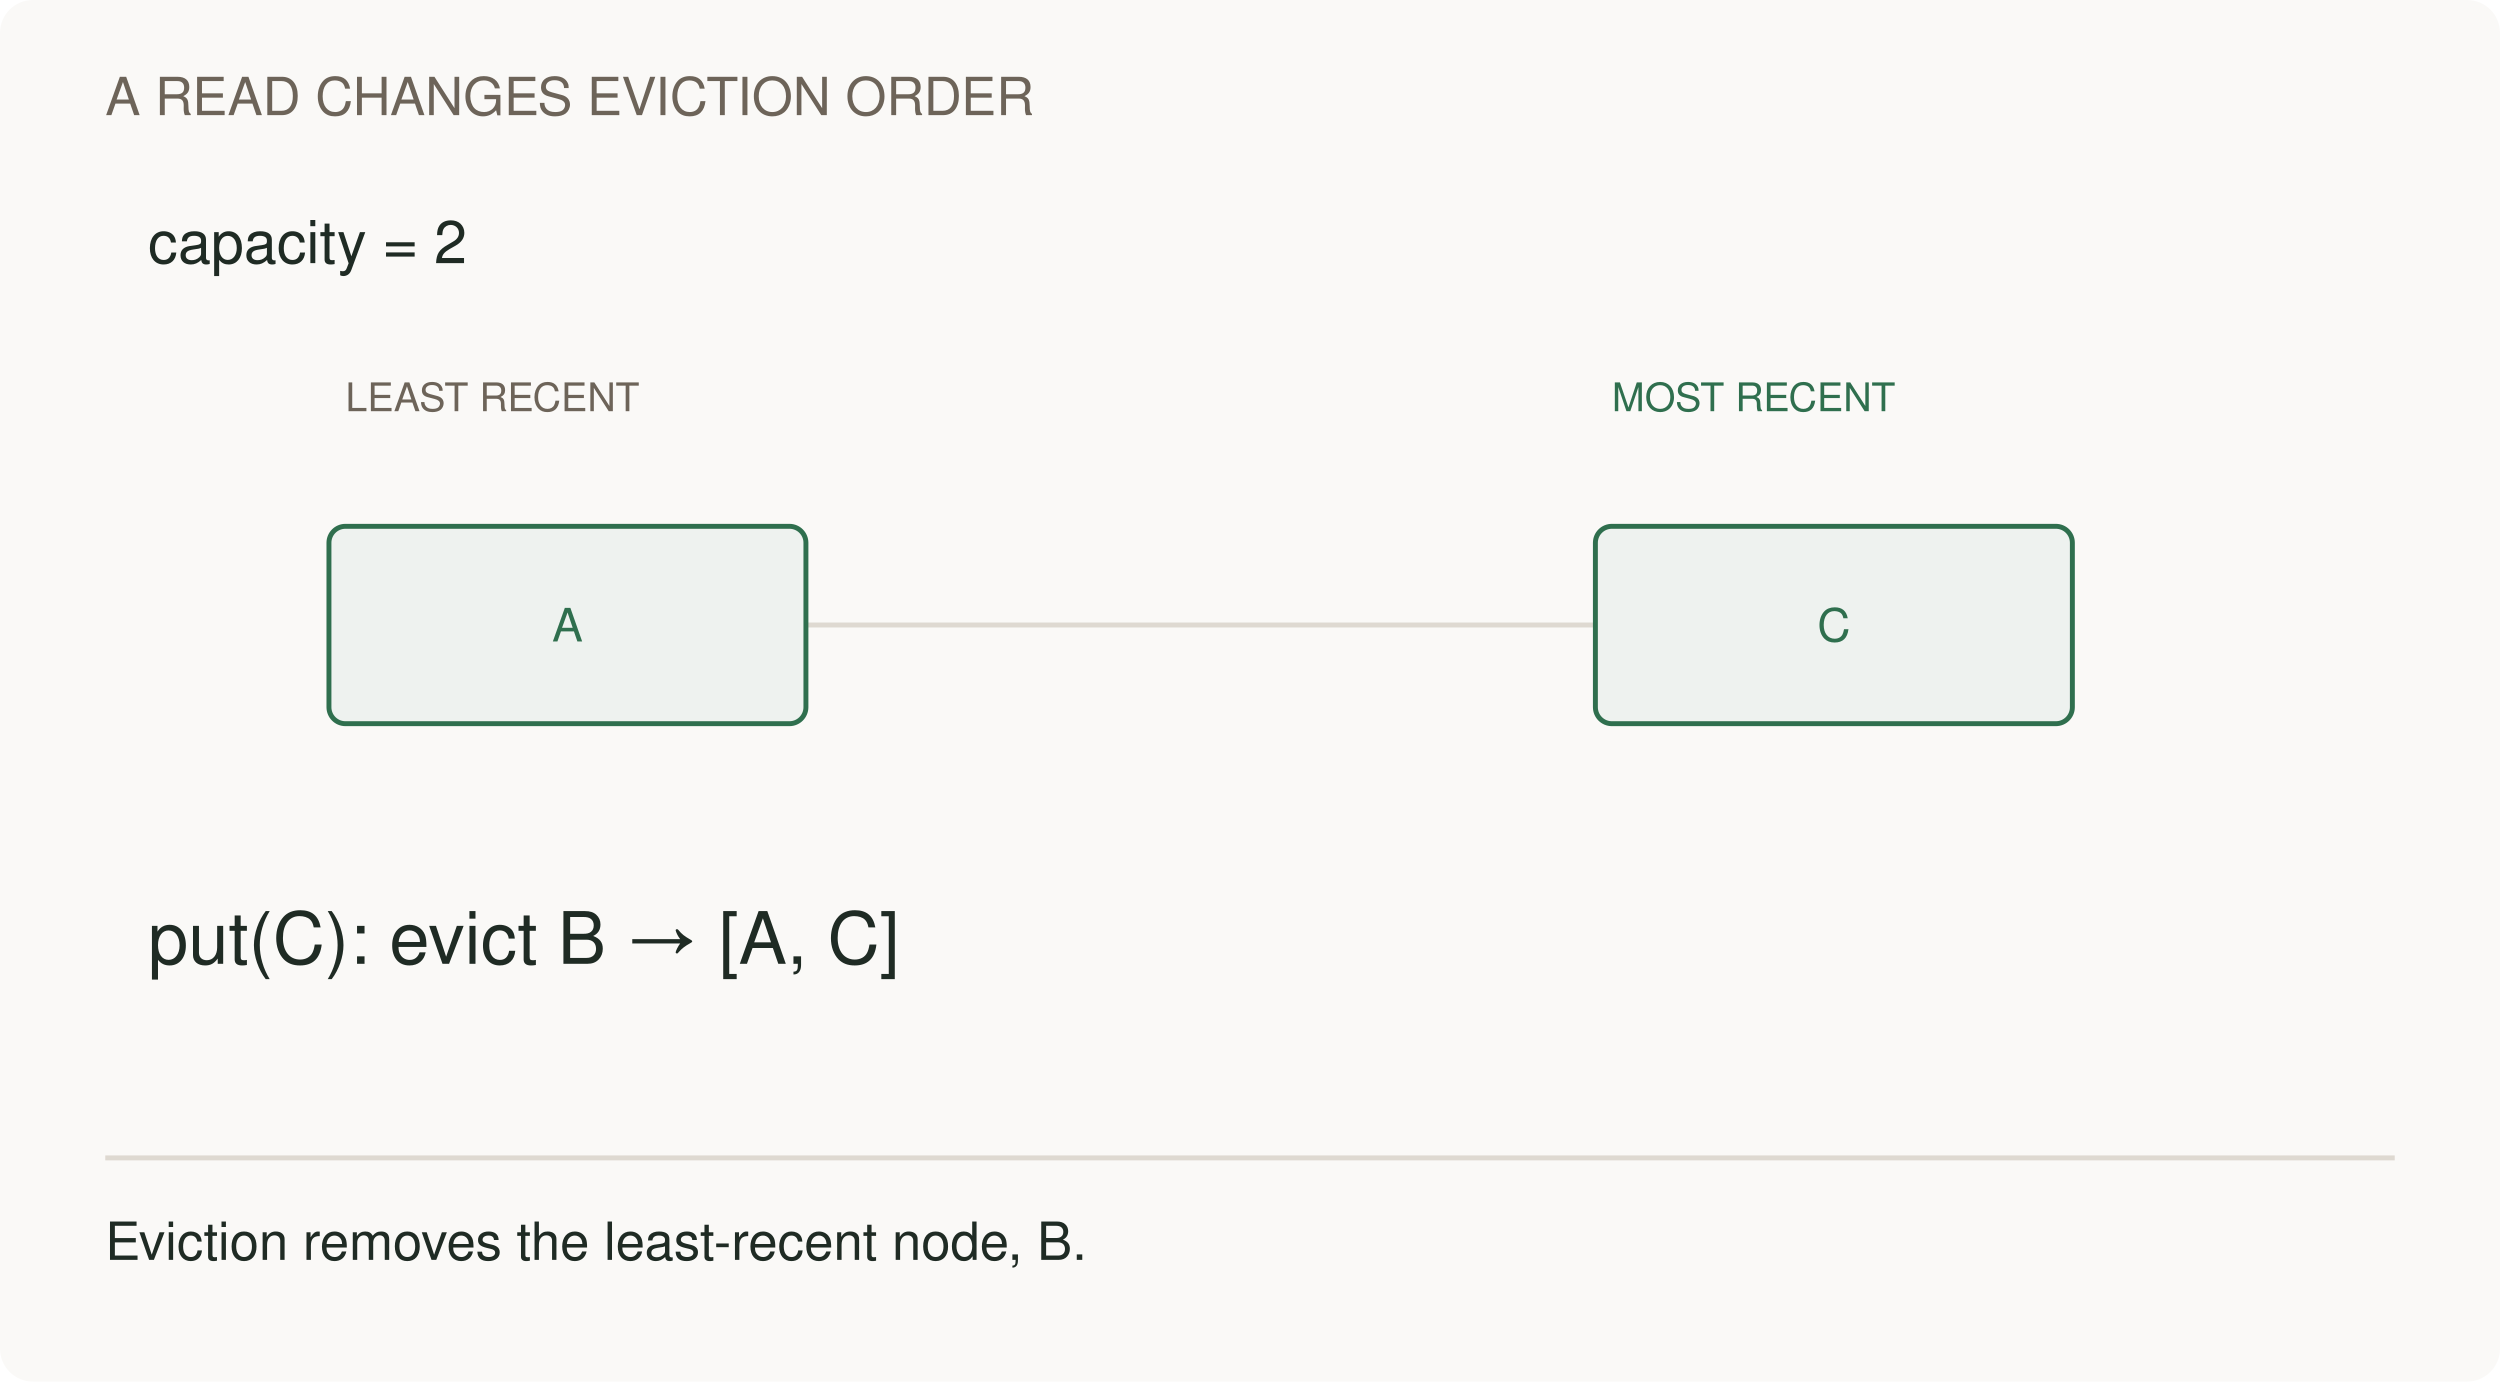
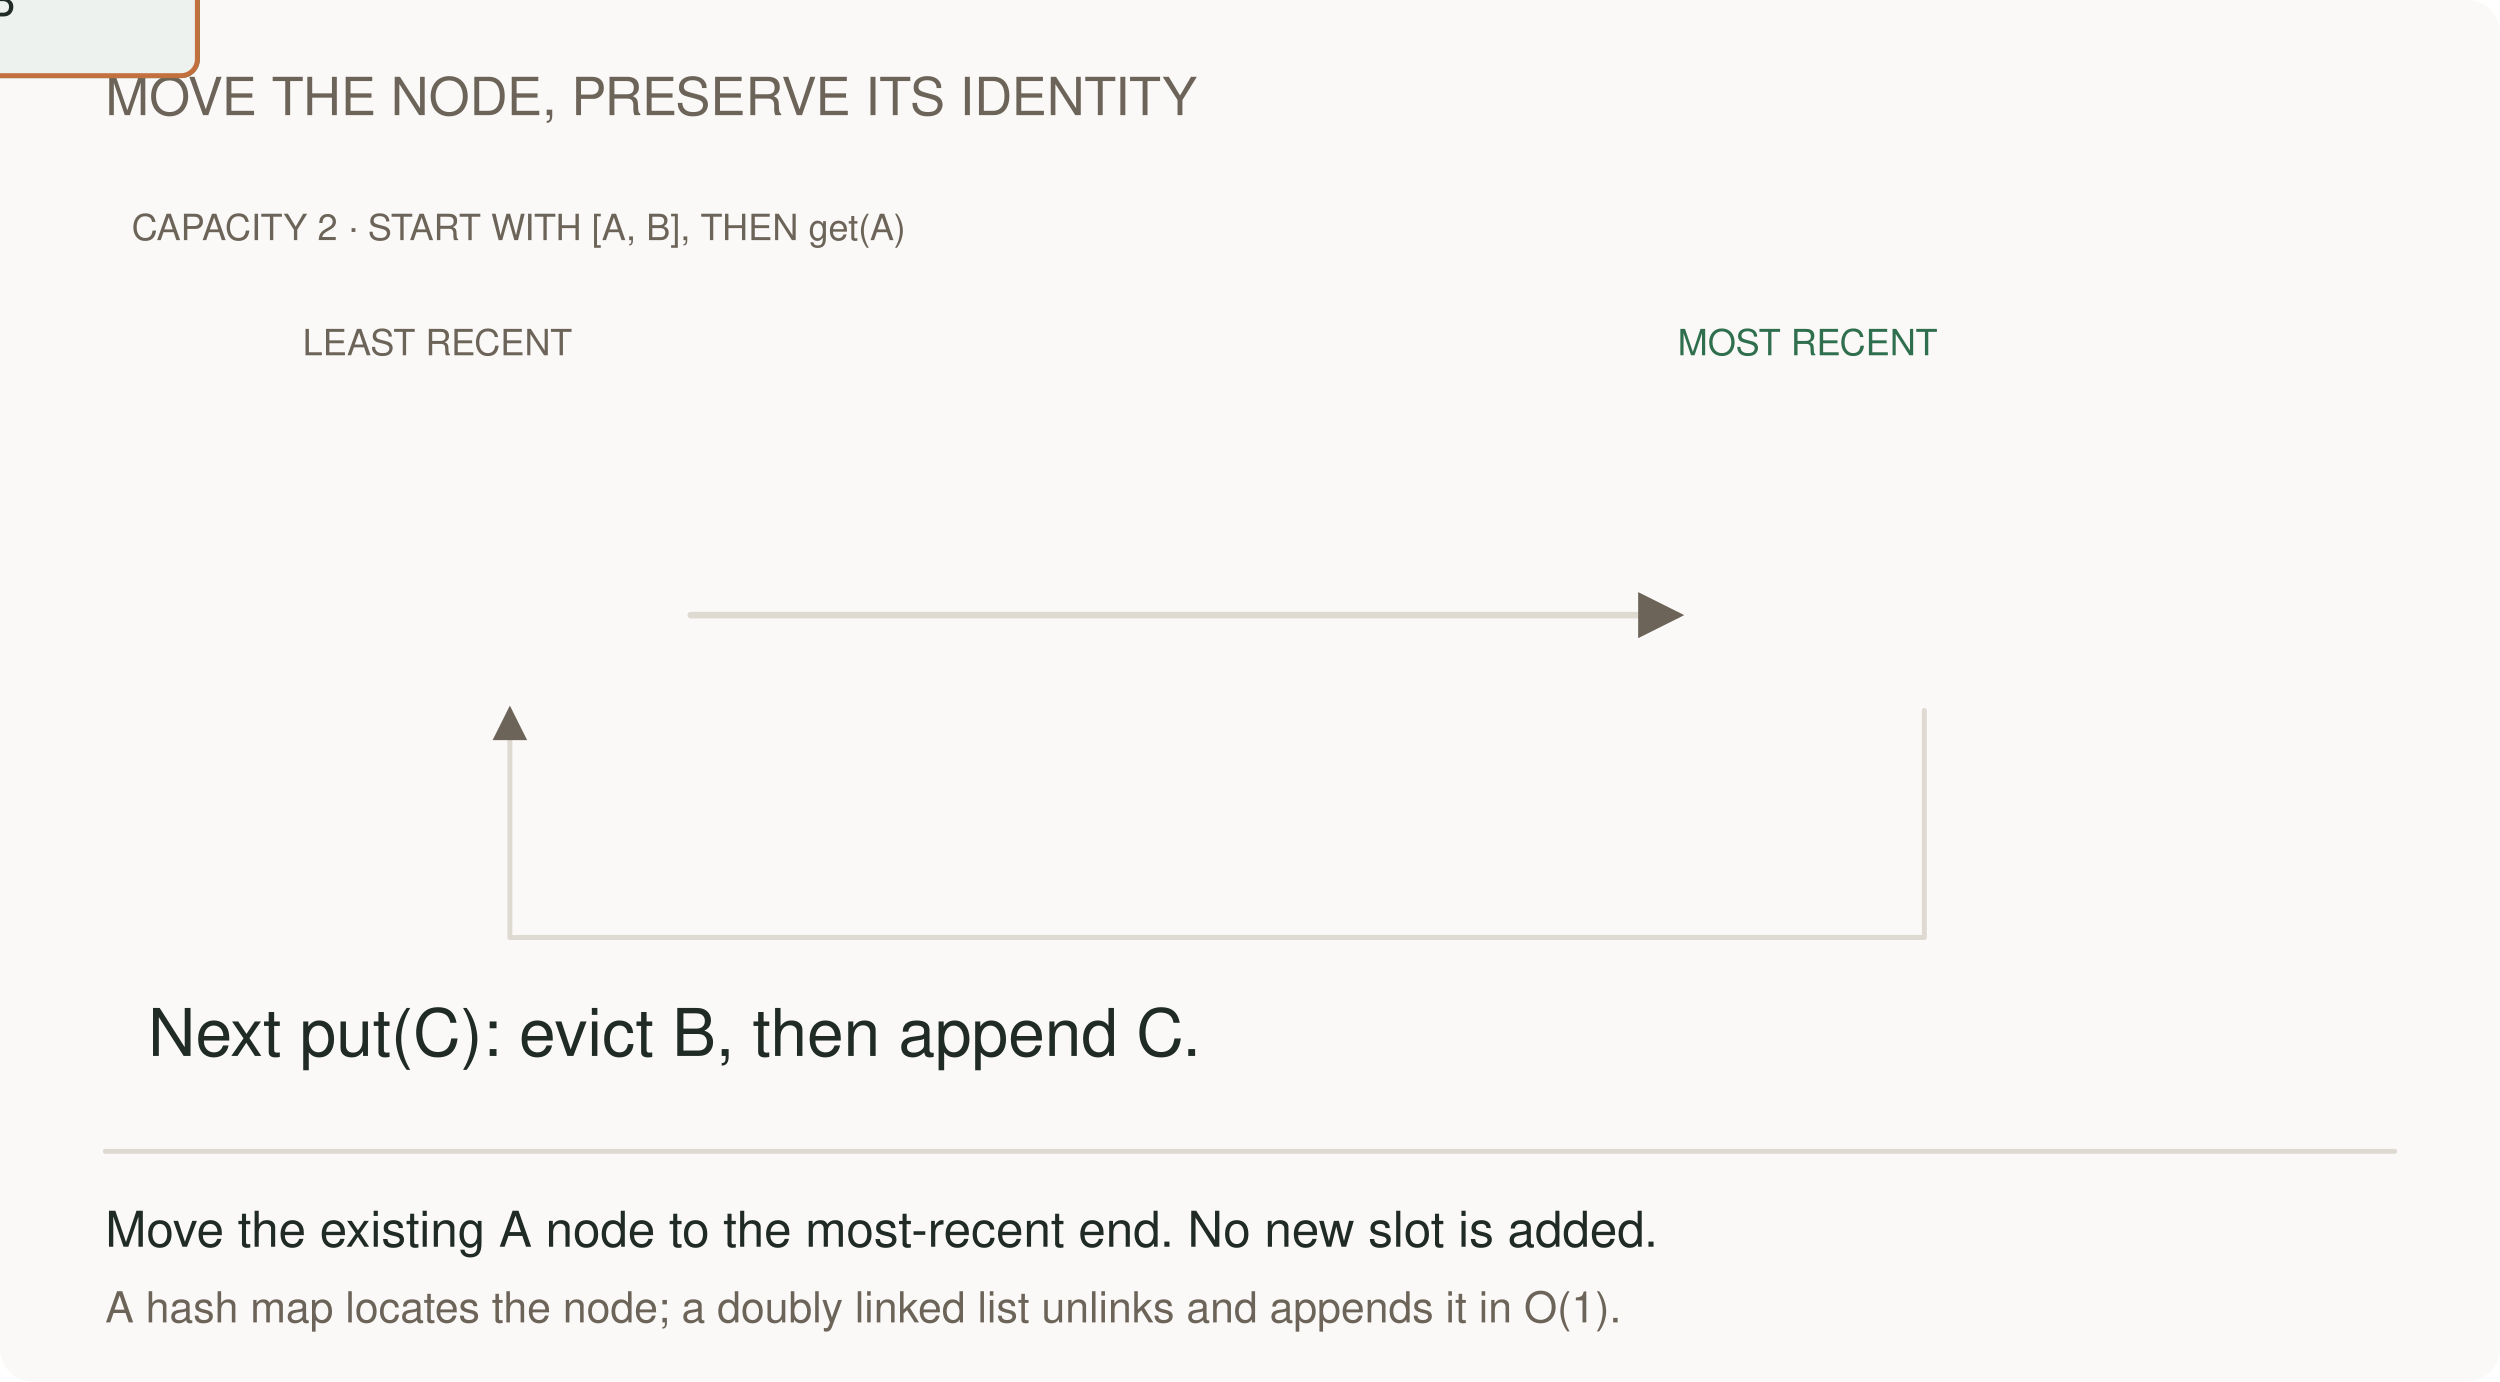
<svg xmlns="http://www.w3.org/2000/svg" viewBox="0 0 760 420" width="760" height="420" role="img" aria-labelledby="title desc">
  <defs>
-     <marker id="arrow" markerWidth="7" markerHeight="7" refX="6" refY="3.5" orient="auto">
+     <marker id="arrow" markerWidth="7" markerHeight="7" refX="6" refY="3.5" orient="auto-start-reverse">
      <path d="M0 0 L7 3.5 L0 7" fill="#6d6459" />
    </marker>
  </defs>
  <style>text{font-family:ui-sans-serif,-apple-system,Segoe UI,Helvetica,Arial,sans-serif}.still{display:none}@media(prefers-reduced-motion:reduce){.moving{display:none}.still{display:inline}}@media print{.moving{display:none}.still{display:inline}}</style>
  <rect width="760" height="420" rx="10" fill="#faf9f7" />
-   <text x="32" y="35" font-size="16" fill="#6d6459" text-anchor="start">A READ CHANGES EVICTION ORDER</text>
+   <text x="32" y="35" font-size="16" fill="#6d6459" text-anchor="start">MOVE THE NODE, PRESERVE ITS IDENTITY</text>
  <g class="moving">
-     <text x="45" y="80" font-size="18" fill="#1f2b24" text-anchor="start">capacity = 2</text>
-     <text x="105" y="125" font-size="12" fill="#6d6459" text-anchor="start">LEAST RECENT</text>
-     <text x="490" y="125" font-size="12" fill="#2f6f4e" text-anchor="start">MOST RECENT</text>
-     <line x1="235" y1="190" x2="505" y2="190" stroke="#ded9d1" stroke-width="1.5" marker-end="url(#arrow)" />
-     <g transform="translate(0 0)" opacity="1">
-       <animate attributeName="transform" values="translate(0 0);translate(0 0);translate(385 0);translate(0 0);translate(0 0)" keyTimes="0.0;0.25;0.5;0.75;1.0" calcMode="discrete" dur="12s" repeatCount="indefinite" />
-       <animate attributeName="opacity" values="1;1;1;1;1" keyTimes="0.0;0.25;0.5;0.75;1.0" calcMode="discrete" dur="12s" repeatCount="indefinite" />
-       <rect x="100" y="160" width="145" height="60" rx="5" fill="#eef2ef" stroke="#2f6f4e" stroke-width="1.5" />
-       <text x="172.5" y="195.0" font-size="14" fill="#2f6f4e" text-anchor="middle">A</text>
+     <text x="40" y="73" font-size="11" fill="#6d6459" text-anchor="start">CAPACITY 2 · START WITH [A, B], THEN get(A)</text>
+     <text x="92" y="108" font-size="11" fill="#6d6459" text-anchor="start">LEAST RECENT</text>
+     <text x="510" y="108" font-size="11" fill="#2f6f4e" text-anchor="start">MOST RECENT</text>
+     <path d="M210 187 H510" stroke="#ded9d1" stroke-width="2" fill="none" stroke-linecap="round" stroke-linejoin="round" marker-end="url(#arrow)" />
+     <path d="M585 216 V285 H155 V216" stroke="#ded9d1" stroke-width="1.5" fill="none" stroke-linecap="round" stroke-linejoin="round" marker-end="url(#arrow)" />
+     <g>
+       <rect x="-60" y="-23" width="120" height="46" rx="5" stroke="#2f6f4e" stroke-width="1.5" fill="#eef2ef" />
+       <text x="0.0" y="5.0" font-size="14" fill="#1f2b24" text-anchor="middle">A</text>
+       <animateMotion path="M150 187 C150 87 580 87 580 187" dur="7s" repeatCount="indefinite" calcMode="linear" keyTimes="0;0.1;0.52;1" keyPoints="0;0;1;1" />
    </g>
-     <g transform="translate(0 0)" opacity="0">
-       <animate attributeName="transform" values="translate(385 0);translate(385 0);translate(0 0);translate(0 0);translate(385 0)" keyTimes="0.0;0.25;0.5;0.75;1.0" calcMode="discrete" dur="12s" repeatCount="indefinite" />
-       <animate attributeName="opacity" values="0;1;1;0;0" keyTimes="0.0;0.25;0.5;0.75;1.0" calcMode="discrete" dur="12s" repeatCount="indefinite" />
-       <rect x="100" y="160" width="145" height="60" rx="5" fill="#eef2ef" stroke="#c2703d" stroke-width="1.5" />
-       <text x="172.5" y="195.0" font-size="14" fill="#c2703d" text-anchor="middle">B</text>
+     <g>
+       <rect x="-60" y="-23" width="120" height="46" rx="5" stroke="#c2703d" stroke-width="1.5" fill="#eef2ef" />
+       <text x="0.0" y="5.0" font-size="14" fill="#1f2b24" text-anchor="middle">B</text>
+       <animateMotion path="M580 187 H150" dur="7s" repeatCount="indefinite" calcMode="linear" keyTimes="0;0.15;0.52;1" keyPoints="0;0;1;1" />
    </g>
-     <g transform="translate(385 0)" opacity="1">
-       <animate attributeName="transform" values="translate(385 0);translate(385 0);translate(385 0);translate(385 0);translate(385 0)" keyTimes="0.0;0.25;0.5;0.75;1.0" calcMode="discrete" dur="12s" repeatCount="indefinite" />
-       <animate attributeName="opacity" values="0;0;0;1;0" keyTimes="0.0;0.25;0.5;0.75;1.0" calcMode="discrete" dur="12s" repeatCount="indefinite" />
-       <rect x="100" y="160" width="145" height="60" rx="5" fill="#eef2ef" stroke="#2f6f4e" stroke-width="1.5" />
-       <text x="172.5" y="195.0" font-size="14" fill="#2f6f4e" text-anchor="middle">C</text>
-     </g>
-     <text x="45" y="293" font-size="22" fill="#1f2b24" text-anchor="start" opacity="0">
-       <animate attributeName="opacity" values="1;0;0;0;1" keyTimes="0.0;0.25;0.5;0.75;1.0" calcMode="discrete" dur="12s" repeatCount="indefinite" />put(A): [A]</text>
-     <text x="45" y="293" font-size="22" fill="#1f2b24" text-anchor="start" opacity="0">
-       <animate attributeName="opacity" values="0;1;0;0;0" keyTimes="0.0;0.25;0.5;0.75;1.0" calcMode="discrete" dur="12s" repeatCount="indefinite" />put(B): [A, B]</text>
-     <text x="45" y="293" font-size="22" fill="#1f2b24" text-anchor="start" opacity="0">
-       <animate attributeName="opacity" values="0;0;1;0;0" keyTimes="0.0;0.25;0.5;0.75;1.0" calcMode="discrete" dur="12s" repeatCount="indefinite" />get(A): [B, A]</text>
-     <text x="45" y="293" font-size="22" fill="#1f2b24" text-anchor="start" opacity="1">
-       <animate attributeName="opacity" values="0;0;0;1;0" keyTimes="0.0;0.25;0.5;0.75;1.0" calcMode="discrete" dur="12s" repeatCount="indefinite" />put(C): evict B → [A, C]</text>
-     <line x1="32" y1="352" x2="728" y2="352" stroke="#ded9d1" stroke-width="1.5" />
-     <text x="32" y="383" font-size="16" fill="#1f2b24" text-anchor="start" opacity="0">
-       <animate attributeName="opacity" values="1;0;0;0;1" keyTimes="0.0;0.25;0.5;0.75;1.0" calcMode="discrete" dur="12s" repeatCount="indefinite" />First item occupies one entry.</text>
-     <text x="32" y="383" font-size="16" fill="#1f2b24" text-anchor="start" opacity="0">
-       <animate attributeName="opacity" values="0;1;0;0;0" keyTimes="0.0;0.25;0.5;0.75;1.0" calcMode="discrete" dur="12s" repeatCount="indefinite" />New items join the most-recent end.</text>
-     <text x="32" y="383" font-size="16" fill="#1f2b24" text-anchor="start" opacity="0">
-       <animate attributeName="opacity" values="0;0;1;0;0" keyTimes="0.0;0.25;0.5;0.75;1.0" calcMode="discrete" dur="12s" repeatCount="indefinite" />Reading A moves the same node; it does not add a slot.</text>
-     <text x="32" y="383" font-size="16" fill="#1f2b24" text-anchor="start" opacity="1">
-       <animate attributeName="opacity" values="0;0;0;1;0" keyTimes="0.0;0.25;0.5;0.75;1.0" calcMode="discrete" dur="12s" repeatCount="indefinite" />Eviction removes the least-recent node, B.</text>
+     <text x="45" y="321" font-size="20" fill="#1f2b24" text-anchor="start">Next put(C): evict B, then append C.</text>
+     <path d="M32 350 H728" stroke="#ded9d1" stroke-width="1.5" fill="none" stroke-linecap="round" stroke-linejoin="round" />
+     <text x="32" y="379" font-size="15" fill="#1f2b24" text-anchor="start">Move the existing A node to the most-recent end. No new slot is added.</text>
+     <text x="32" y="402" font-size="13" fill="#6d6459" text-anchor="start">A hash map locates the node; a doubly linked list unlinks and appends it in O(1).</text>
  </g>
  <g class="still">
-     <text x="45" y="80" font-size="18" fill="#1f2b24" text-anchor="start">capacity = 2</text>
-     <text x="105" y="125" font-size="12" fill="#6d6459" text-anchor="start">LEAST RECENT</text>
-     <text x="490" y="125" font-size="12" fill="#2f6f4e" text-anchor="start">MOST RECENT</text>
-     <line x1="235" y1="190" x2="505" y2="190" stroke="#ded9d1" stroke-width="1.5" marker-end="url(#arrow)" />
-     <g transform="translate(0 0)" opacity="1">
-       <rect x="100" y="160" width="145" height="60" rx="5" fill="#eef2ef" stroke="#2f6f4e" stroke-width="1.5" />
-       <text x="172.5" y="195.0" font-size="14" fill="#2f6f4e" text-anchor="middle">A</text>
-     </g>
-     <g transform="translate(0 0)" opacity="0">
-       <rect x="100" y="160" width="145" height="60" rx="5" fill="#eef2ef" stroke="#c2703d" stroke-width="1.5" />
-       <text x="172.5" y="195.0" font-size="14" fill="#c2703d" text-anchor="middle">B</text>
-     </g>
-     <g transform="translate(385 0)" opacity="1">
-       <rect x="100" y="160" width="145" height="60" rx="5" fill="#eef2ef" stroke="#2f6f4e" stroke-width="1.5" />
-       <text x="172.5" y="195.0" font-size="14" fill="#2f6f4e" text-anchor="middle">C</text>
-     </g>
-     <text x="45" y="293" font-size="22" fill="#1f2b24" text-anchor="start" opacity="0">put(A): [A]</text>
-     <text x="45" y="293" font-size="22" fill="#1f2b24" text-anchor="start" opacity="0">put(B): [A, B]</text>
-     <text x="45" y="293" font-size="22" fill="#1f2b24" text-anchor="start" opacity="0">get(A): [B, A]</text>
-     <text x="45" y="293" font-size="22" fill="#1f2b24" text-anchor="start" opacity="1">put(C): evict B → [A, C]</text>
-     <line x1="32" y1="352" x2="728" y2="352" stroke="#ded9d1" stroke-width="1.5" />
-     <text x="32" y="383" font-size="16" fill="#1f2b24" text-anchor="start" opacity="0">First item occupies one entry.</text>
-     <text x="32" y="383" font-size="16" fill="#1f2b24" text-anchor="start" opacity="0">New items join the most-recent end.</text>
-     <text x="32" y="383" font-size="16" fill="#1f2b24" text-anchor="start" opacity="0">Reading A moves the same node; it does not add a slot.</text>
-     <text x="32" y="383" font-size="16" fill="#1f2b24" text-anchor="start" opacity="1">Eviction removes the least-recent node, B.</text>
+     <text x="40" y="73" font-size="11" fill="#6d6459" text-anchor="start">CAPACITY 2 · START WITH [A, B], THEN get(A)</text>
+     <text x="92" y="108" font-size="11" fill="#6d6459" text-anchor="start">LEAST RECENT</text>
+     <text x="510" y="108" font-size="11" fill="#2f6f4e" text-anchor="start">MOST RECENT</text>
+     <path d="M210 187 H510" stroke="#ded9d1" stroke-width="2" fill="none" stroke-linecap="round" stroke-linejoin="round" marker-end="url(#arrow)" />
+     <path d="M585 216 V285 H155 V216" stroke="#ded9d1" stroke-width="1.5" fill="none" stroke-linecap="round" stroke-linejoin="round" marker-end="url(#arrow)" />
+     <rect x="90" y="164" width="120" height="46" rx="5" stroke="#c2703d" stroke-width="1.5" fill="#eef2ef" />
+     <text x="150.0" y="192.0" font-size="14" fill="#1f2b24" text-anchor="middle">B</text>
+     <rect x="520" y="164" width="120" height="46" rx="5" stroke="#2f6f4e" stroke-width="1.5" fill="#eef2ef" />
+     <text x="580.0" y="192.0" font-size="14" fill="#1f2b24" text-anchor="middle">A</text>
+     <text x="45" y="321" font-size="20" fill="#1f2b24" text-anchor="start">Next put(C): evict B, then append C.</text>
+     <path d="M32 350 H728" stroke="#ded9d1" stroke-width="1.5" fill="none" stroke-linecap="round" stroke-linejoin="round" />
+     <text x="32" y="379" font-size="15" fill="#1f2b24" text-anchor="start">Move the existing A node to the most-recent end. No new slot is added.</text>
+     <text x="32" y="402" font-size="13" fill="#6d6459" text-anchor="start">A hash map locates the node; a doubly linked list unlinks and appends it in O(1).</text>
  </g>
</svg>
